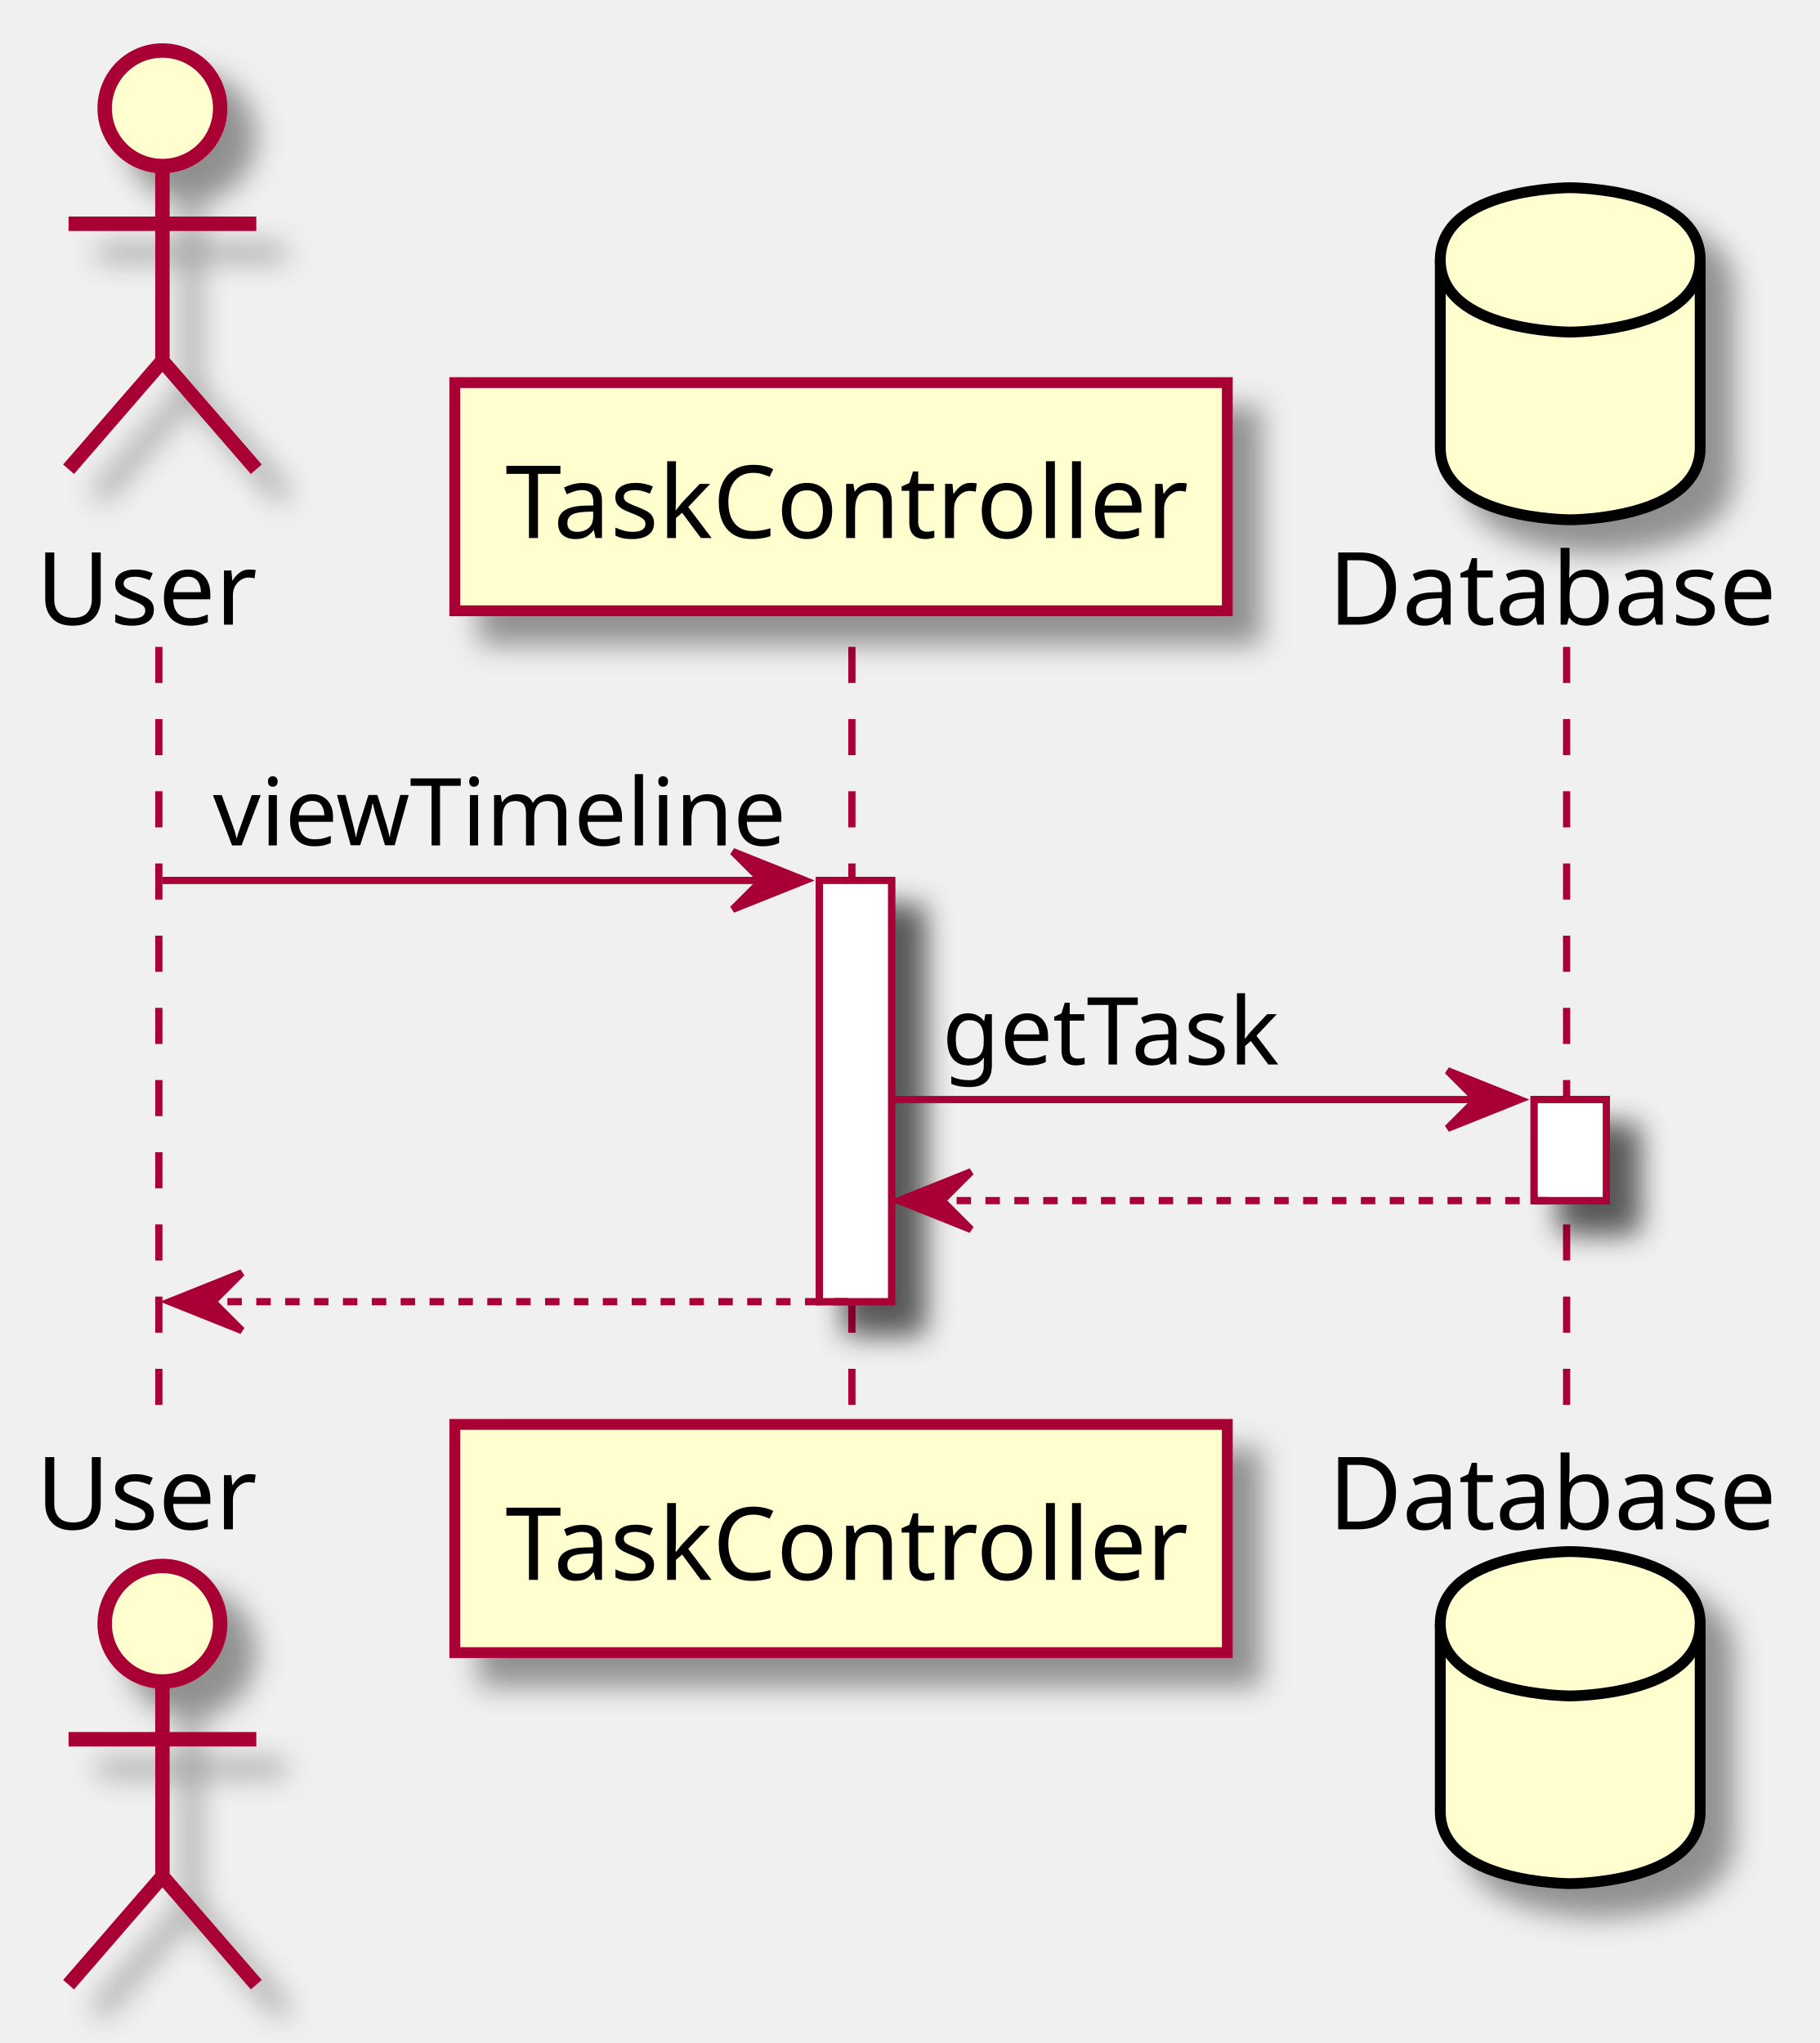
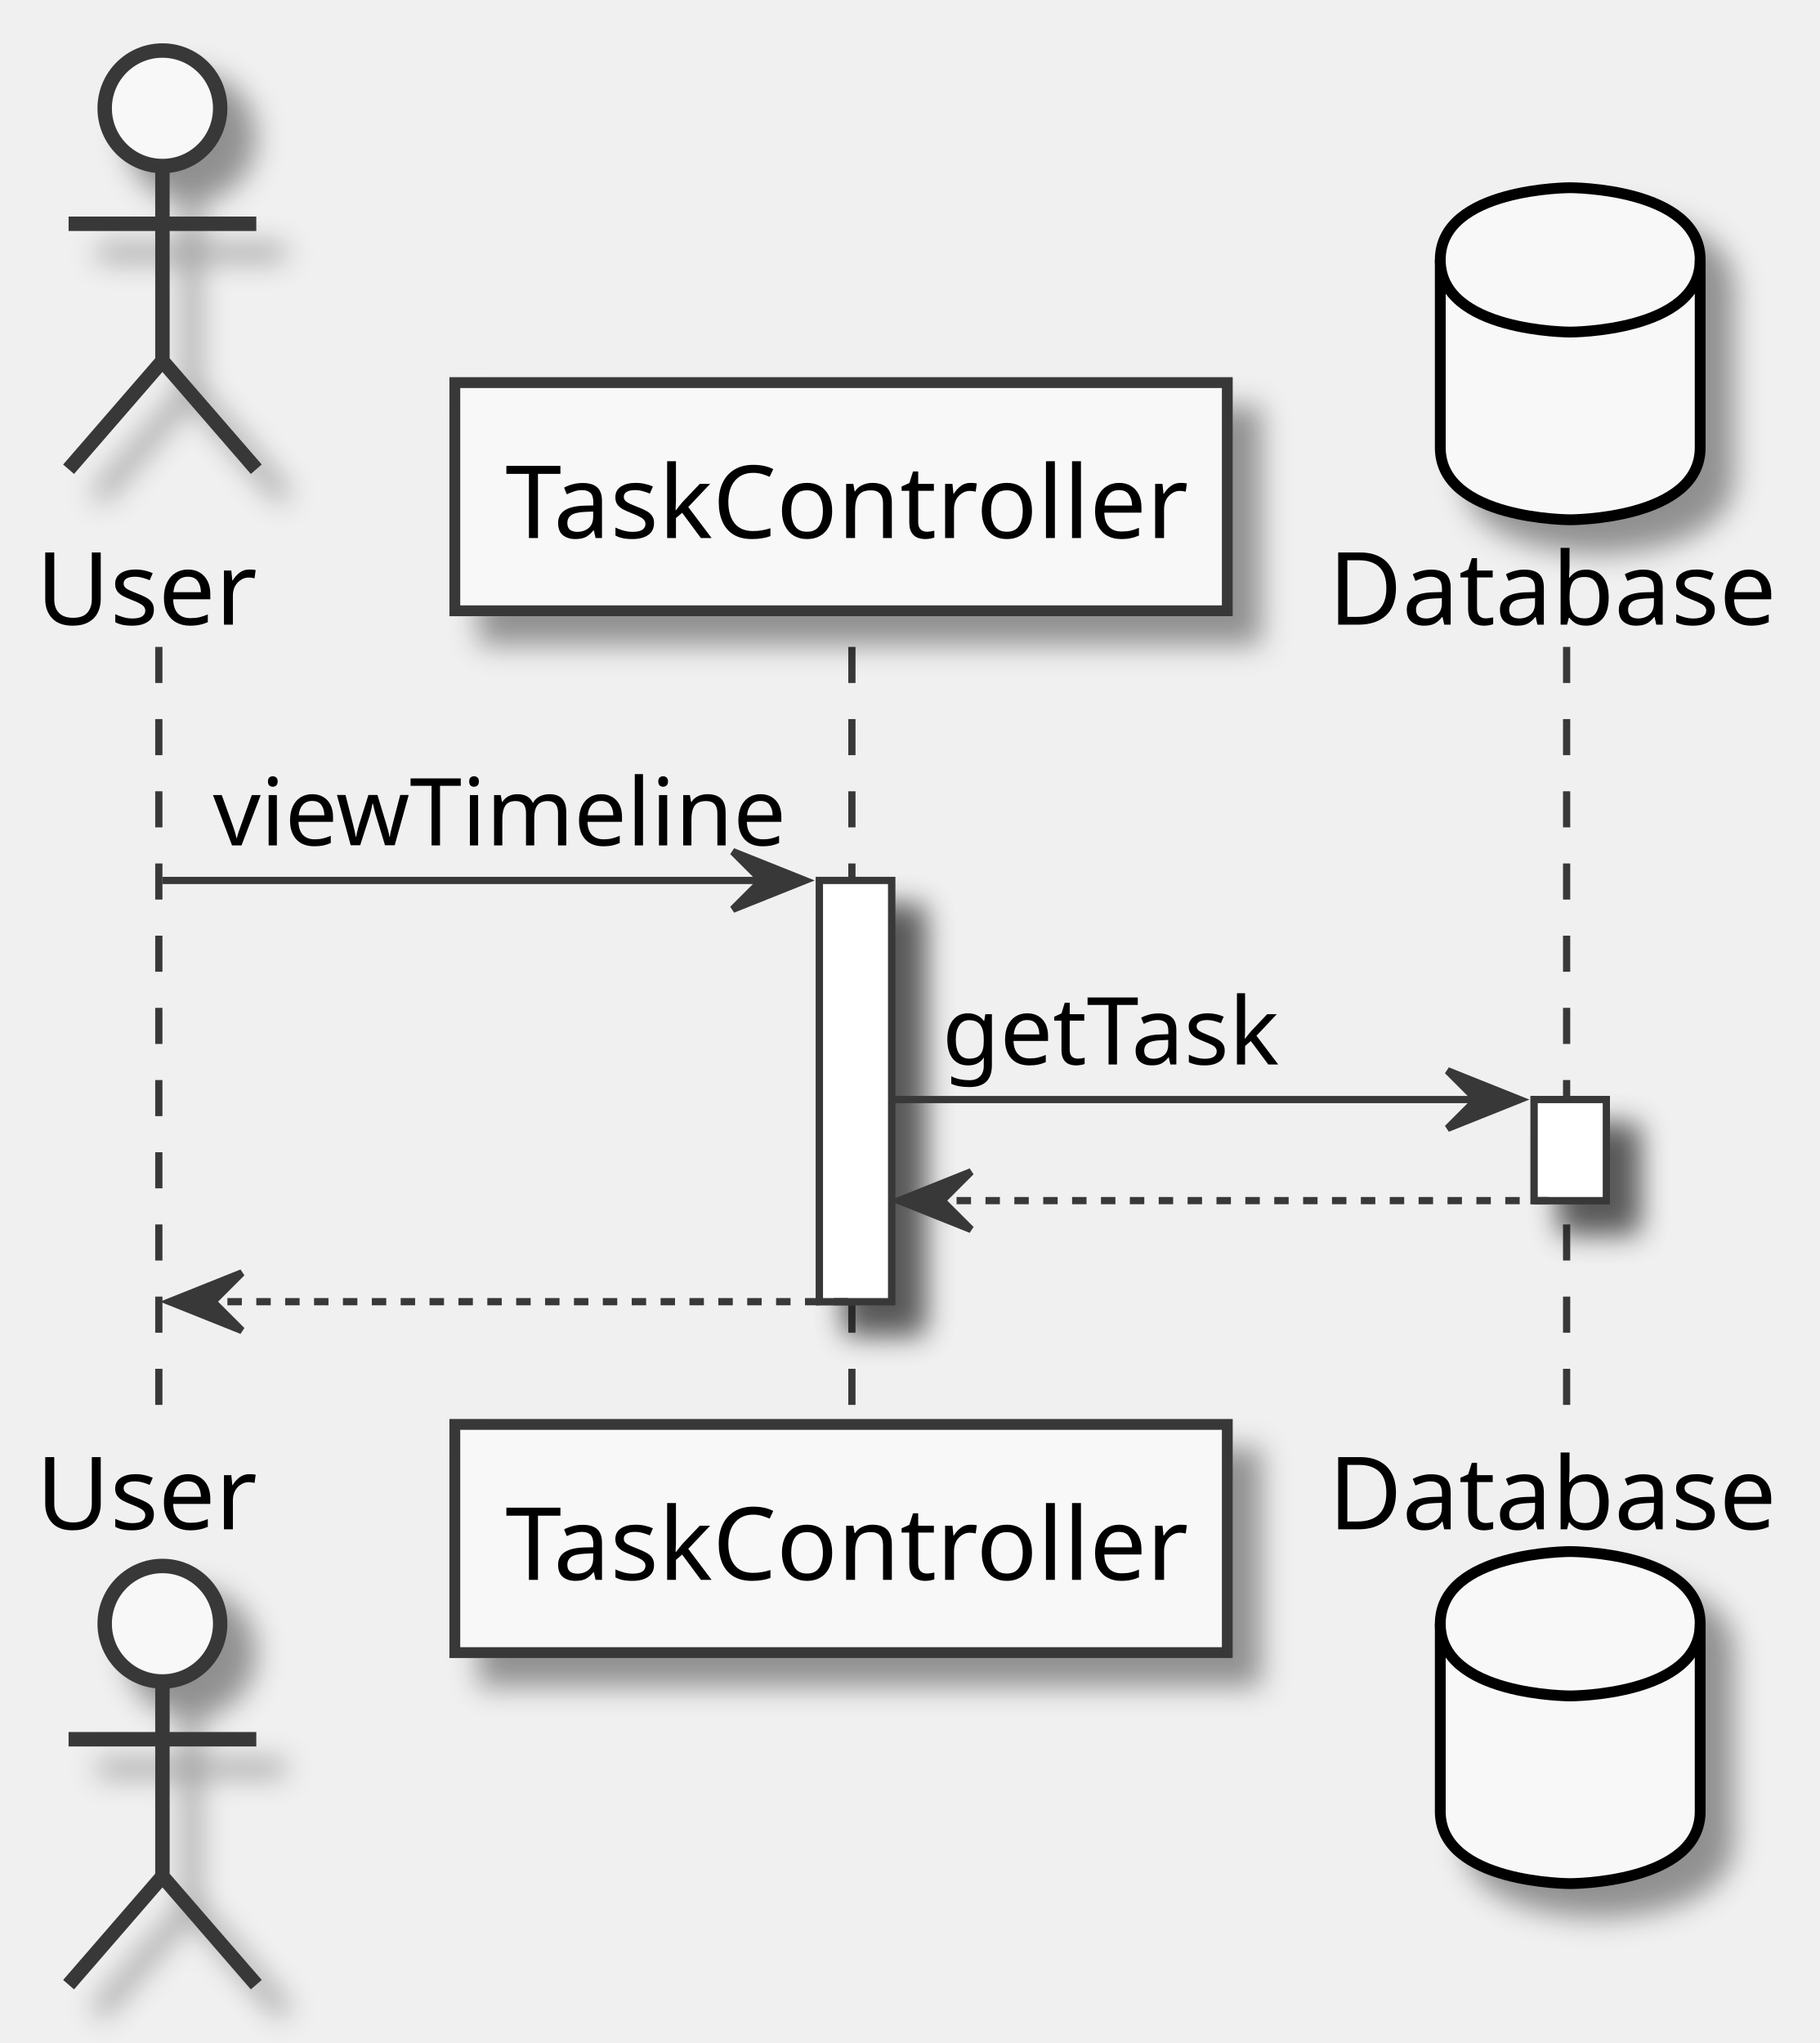
<svg xmlns="http://www.w3.org/2000/svg" contentScriptType="application/ecmascript" contentStyleType="text/css" height="283px" preserveAspectRatio="none" style="width:252px;height:283px;" version="1.1" viewBox="0 0 252 283" width="252px" zoomAndPan="magnify">
  <defs>
-     <filter height="300%" id="f1lcxym0bquikn" width="300%" x="-1" y="-1">
+     <filter height="300%" id="fauxj7ovl20f9" width="300%" x="-1" y="-1">
      <feGaussianBlur result="blurOut" stdDeviation="2.0" />
      <feColorMatrix in="blurOut" result="blurOut2" type="matrix" values="0 0 0 0 0 0 0 0 0 0 0 0 0 0 0 0 0 0 .4 0" />
      <feOffset dx="4.0" dy="4.0" in="blurOut2" result="blurOut3" />
      <feBlend in="SourceGraphic" in2="blurOut3" mode="normal" />
    </filter>
  </defs>
  <g>
-     <rect fill="#FFFFFF" filter="url(#f1lcxym0bquikn)" height="58.352" style="stroke:#A80036;stroke-width:1.0;" width="10" x="113.5" y="121.961" />
-     <rect fill="#FFFFFF" filter="url(#f1lcxym0bquikn)" height="14" style="stroke:#A80036;stroke-width:1.0;" width="10" x="212.5" y="152.312" />
-     <line style="stroke:#A80036;stroke-width:1.0;stroke-dasharray:5.0,5.0;" x1="22" x2="22" y1="89.609" y2="198.312" />
-     <line style="stroke:#A80036;stroke-width:1.0;stroke-dasharray:5.0,5.0;" x1="118" x2="118" y1="89.609" y2="198.312" />
-     <line style="stroke:#A80036;stroke-width:1.0;stroke-dasharray:5.0,5.0;" x1="217" x2="217" y1="89.609" y2="198.312" />
+     <rect fill="#FFFFFF" filter="url(#fauxj7ovl20f9)" height="58.352" style="stroke:#383838;stroke-width:1.0;" width="10" x="113.5" y="121.961" />
+     <rect fill="#FFFFFF" filter="url(#fauxj7ovl20f9)" height="14" style="stroke:#383838;stroke-width:1.0;" width="10" x="212.5" y="152.312" />
+     <line style="stroke:#383838;stroke-width:1.0;stroke-dasharray:5.0,5.0;" x1="22" x2="22" y1="89.609" y2="198.312" />
+     <line style="stroke:#383838;stroke-width:1.0;stroke-dasharray:5.0,5.0;" x1="118" x2="118" y1="89.609" y2="198.312" />
+     <line style="stroke:#383838;stroke-width:1.0;stroke-dasharray:5.0,5.0;" x1="217" x2="217" y1="89.609" y2="198.312" />
    <text fill="#000000" font-family="sans-serif" font-size="14" lengthAdjust="spacing" textLength="29" x="5" y="86.533">User</text>
-     <ellipse cx="22.5" cy="15" fill="#FEFECE" filter="url(#f1lcxym0bquikn)" rx="8" ry="8" style="stroke:#A80036;stroke-width:2.0;" />
-     <path d="M22.5,23 L22.5,50 M9.5,31 L35.5,31 M22.5,50 L9.5,65 M22.5,50 L35.5,65 " fill="none" filter="url(#f1lcxym0bquikn)" style="stroke:#A80036;stroke-width:2.0;" />
+     <ellipse cx="22.5" cy="15" fill="#F8F8F8" filter="url(#fauxj7ovl20f9)" rx="8" ry="8" style="stroke:#383838;stroke-width:2.0;" />
+     <path d="M22.5,23 L22.5,50 M9.5,31 L35.5,31 M22.5,50 L9.5,65 M22.5,50 L35.5,65 " fill="none" filter="url(#fauxj7ovl20f9)" style="stroke:#383838;stroke-width:2.0;" />
    <text fill="#000000" font-family="sans-serif" font-size="14" lengthAdjust="spacing" textLength="29" x="5" y="211.846">User</text>
-     <ellipse cx="22.5" cy="224.922" fill="#FEFECE" filter="url(#f1lcxym0bquikn)" rx="8" ry="8" style="stroke:#A80036;stroke-width:2.0;" />
-     <path d="M22.5,232.922 L22.5,259.922 M9.5,240.922 L35.5,240.922 M22.5,259.922 L9.5,274.922 M22.5,259.922 L35.5,274.922 " fill="none" filter="url(#f1lcxym0bquikn)" style="stroke:#A80036;stroke-width:2.0;" />
-     <rect fill="#FEFECE" filter="url(#f1lcxym0bquikn)" height="31.609" style="stroke:#A80036;stroke-width:1.5;" width="107" x="63" y="53" />
+     <ellipse cx="22.5" cy="224.922" fill="#F8F8F8" filter="url(#fauxj7ovl20f9)" rx="8" ry="8" style="stroke:#383838;stroke-width:2.0;" />
+     <path d="M22.5,232.922 L22.5,259.922 M9.5,240.922 L35.5,240.922 M22.5,259.922 L9.5,274.922 M22.5,259.922 L35.5,274.922 " fill="none" filter="url(#fauxj7ovl20f9)" style="stroke:#383838;stroke-width:2.0;" />
+     <rect fill="#F8F8F8" filter="url(#fauxj7ovl20f9)" height="31.609" style="stroke:#383838;stroke-width:1.5;" width="107" x="63" y="53" />
    <text fill="#000000" font-family="sans-serif" font-size="14" lengthAdjust="spacing" textLength="93" x="70" y="74.533">TaskController</text>
-     <rect fill="#FEFECE" filter="url(#f1lcxym0bquikn)" height="31.609" style="stroke:#A80036;stroke-width:1.5;" width="107" x="63" y="197.312" />
+     <rect fill="#F8F8F8" filter="url(#fauxj7ovl20f9)" height="31.609" style="stroke:#383838;stroke-width:1.5;" width="107" x="63" y="197.312" />
    <text fill="#000000" font-family="sans-serif" font-size="14" lengthAdjust="spacing" textLength="93" x="70" y="218.846">TaskController</text>
    <text fill="#000000" font-family="sans-serif" font-size="14" lengthAdjust="spacing" textLength="61" x="184" y="86.533">Database</text>
-     <path d="M199.5,36 C199.5,26 217.5,26 217.5,26 C217.5,26 235.5,26 235.5,36 L235.5,62 C235.5,72 217.5,72 217.5,72 C217.5,72 199.5,72 199.5,62 L199.5,36 " fill="#FEFECE" filter="url(#f1lcxym0bquikn)" style="stroke:#000000;stroke-width:1.5;" />
+     <path d="M199.5,36 C199.5,26 217.5,26 217.5,26 C217.5,26 235.5,26 235.5,36 L235.5,62 C235.5,72 217.5,72 217.5,72 C217.5,72 199.5,72 199.5,62 L199.5,36 " fill="#F8F8F8" filter="url(#fauxj7ovl20f9)" style="stroke:#000000;stroke-width:1.5;" />
    <path d="M199.5,36 C199.5,46 217.5,46 217.5,46 C217.5,46 235.5,46 235.5,36 " fill="none" style="stroke:#000000;stroke-width:1.5;" />
    <text fill="#000000" font-family="sans-serif" font-size="14" lengthAdjust="spacing" textLength="61" x="184" y="211.846">Database</text>
-     <path d="M199.5,224.922 C199.5,214.922 217.5,214.922 217.5,214.922 C217.5,214.922 235.5,214.922 235.5,224.922 L235.5,250.922 C235.5,260.922 217.5,260.922 217.5,260.922 C217.5,260.922 199.5,260.922 199.5,250.922 L199.5,224.922 " fill="#FEFECE" filter="url(#f1lcxym0bquikn)" style="stroke:#000000;stroke-width:1.5;" />
+     <path d="M199.5,224.922 C199.5,214.922 217.5,214.922 217.5,214.922 C217.5,214.922 235.5,214.922 235.5,224.922 L235.5,250.922 C235.5,260.922 217.5,260.922 217.5,260.922 C217.5,260.922 199.5,260.922 199.5,250.922 L199.5,224.922 " fill="#F8F8F8" filter="url(#fauxj7ovl20f9)" style="stroke:#000000;stroke-width:1.5;" />
    <path d="M199.5,224.922 C199.5,234.922 217.5,234.922 217.5,234.922 C217.5,234.922 235.5,234.922 235.5,224.922 " fill="none" style="stroke:#000000;stroke-width:1.5;" />
-     <rect fill="#FFFFFF" filter="url(#f1lcxym0bquikn)" height="58.352" style="stroke:#A80036;stroke-width:1.0;" width="10" x="113.5" y="121.961" />
-     <rect fill="#FFFFFF" filter="url(#f1lcxym0bquikn)" height="14" style="stroke:#A80036;stroke-width:1.0;" width="10" x="212.5" y="152.312" />
-     <polygon fill="#A80036" points="101.5,117.961,111.5,121.961,101.5,125.961,105.5,121.961" style="stroke:#A80036;stroke-width:1.0;" />
-     <line style="stroke:#A80036;stroke-width:1.0;" x1="22.5" x2="107.5" y1="121.961" y2="121.961" />
+     <rect fill="#FFFFFF" filter="url(#fauxj7ovl20f9)" height="58.352" style="stroke:#383838;stroke-width:1.0;" width="10" x="113.5" y="121.961" />
+     <rect fill="#FFFFFF" filter="url(#fauxj7ovl20f9)" height="14" style="stroke:#383838;stroke-width:1.0;" width="10" x="212.5" y="152.312" />
+     <polygon fill="#383838" points="101.5,117.961,111.5,121.961,101.5,125.961,105.5,121.961" style="stroke:#383838;stroke-width:1.0;" />
+     <line style="stroke:#383838;stroke-width:1.0;" x1="22.5" x2="107.5" y1="121.961" y2="121.961" />
    <text fill="#000000" font-family="sans-serif" font-size="13" lengthAdjust="spacing" textLength="72" x="29.5" y="117.105">viewTimeline</text>
-     <polygon fill="#A80036" points="200.5,148.312,210.5,152.312,200.5,156.312,204.5,152.312" style="stroke:#A80036;stroke-width:1.0;" />
-     <line style="stroke:#A80036;stroke-width:1.0;" x1="123.5" x2="206.5" y1="152.312" y2="152.312" />
+     <polygon fill="#383838" points="200.5,148.312,210.5,152.312,200.5,156.312,204.5,152.312" style="stroke:#383838;stroke-width:1.0;" />
+     <line style="stroke:#383838;stroke-width:1.0;" x1="123.5" x2="206.5" y1="152.312" y2="152.312" />
    <text fill="#000000" font-family="sans-serif" font-size="13" lengthAdjust="spacing" textLength="46" x="130.5" y="147.456">getTask</text>
-     <polygon fill="#A80036" points="134.5,162.312,124.5,166.312,134.5,170.312,130.5,166.312" style="stroke:#A80036;stroke-width:1.0;" />
-     <line style="stroke:#A80036;stroke-width:1.0;stroke-dasharray:2.0,2.0;" x1="128.5" x2="216.5" y1="166.312" y2="166.312" />
-     <polygon fill="#A80036" points="33.5,176.312,23.5,180.312,33.5,184.312,29.5,180.312" style="stroke:#A80036;stroke-width:1.0;" />
-     <line style="stroke:#A80036;stroke-width:1.0;stroke-dasharray:2.0,2.0;" x1="27.5" x2="117.5" y1="180.312" y2="180.312" />
+     <polygon fill="#383838" points="134.5,162.312,124.5,166.312,134.5,170.312,130.5,166.312" style="stroke:#383838;stroke-width:1.0;" />
+     <line style="stroke:#383838;stroke-width:1.0;stroke-dasharray:2.0,2.0;" x1="128.5" x2="216.5" y1="166.312" y2="166.312" />
+     <polygon fill="#383838" points="33.5,176.312,23.5,180.312,33.5,184.312,29.5,180.312" style="stroke:#383838;stroke-width:1.0;" />
+     <line style="stroke:#383838;stroke-width:1.0;stroke-dasharray:2.0,2.0;" x1="27.5" x2="117.5" y1="180.312" y2="180.312" />
  </g>
</svg>
